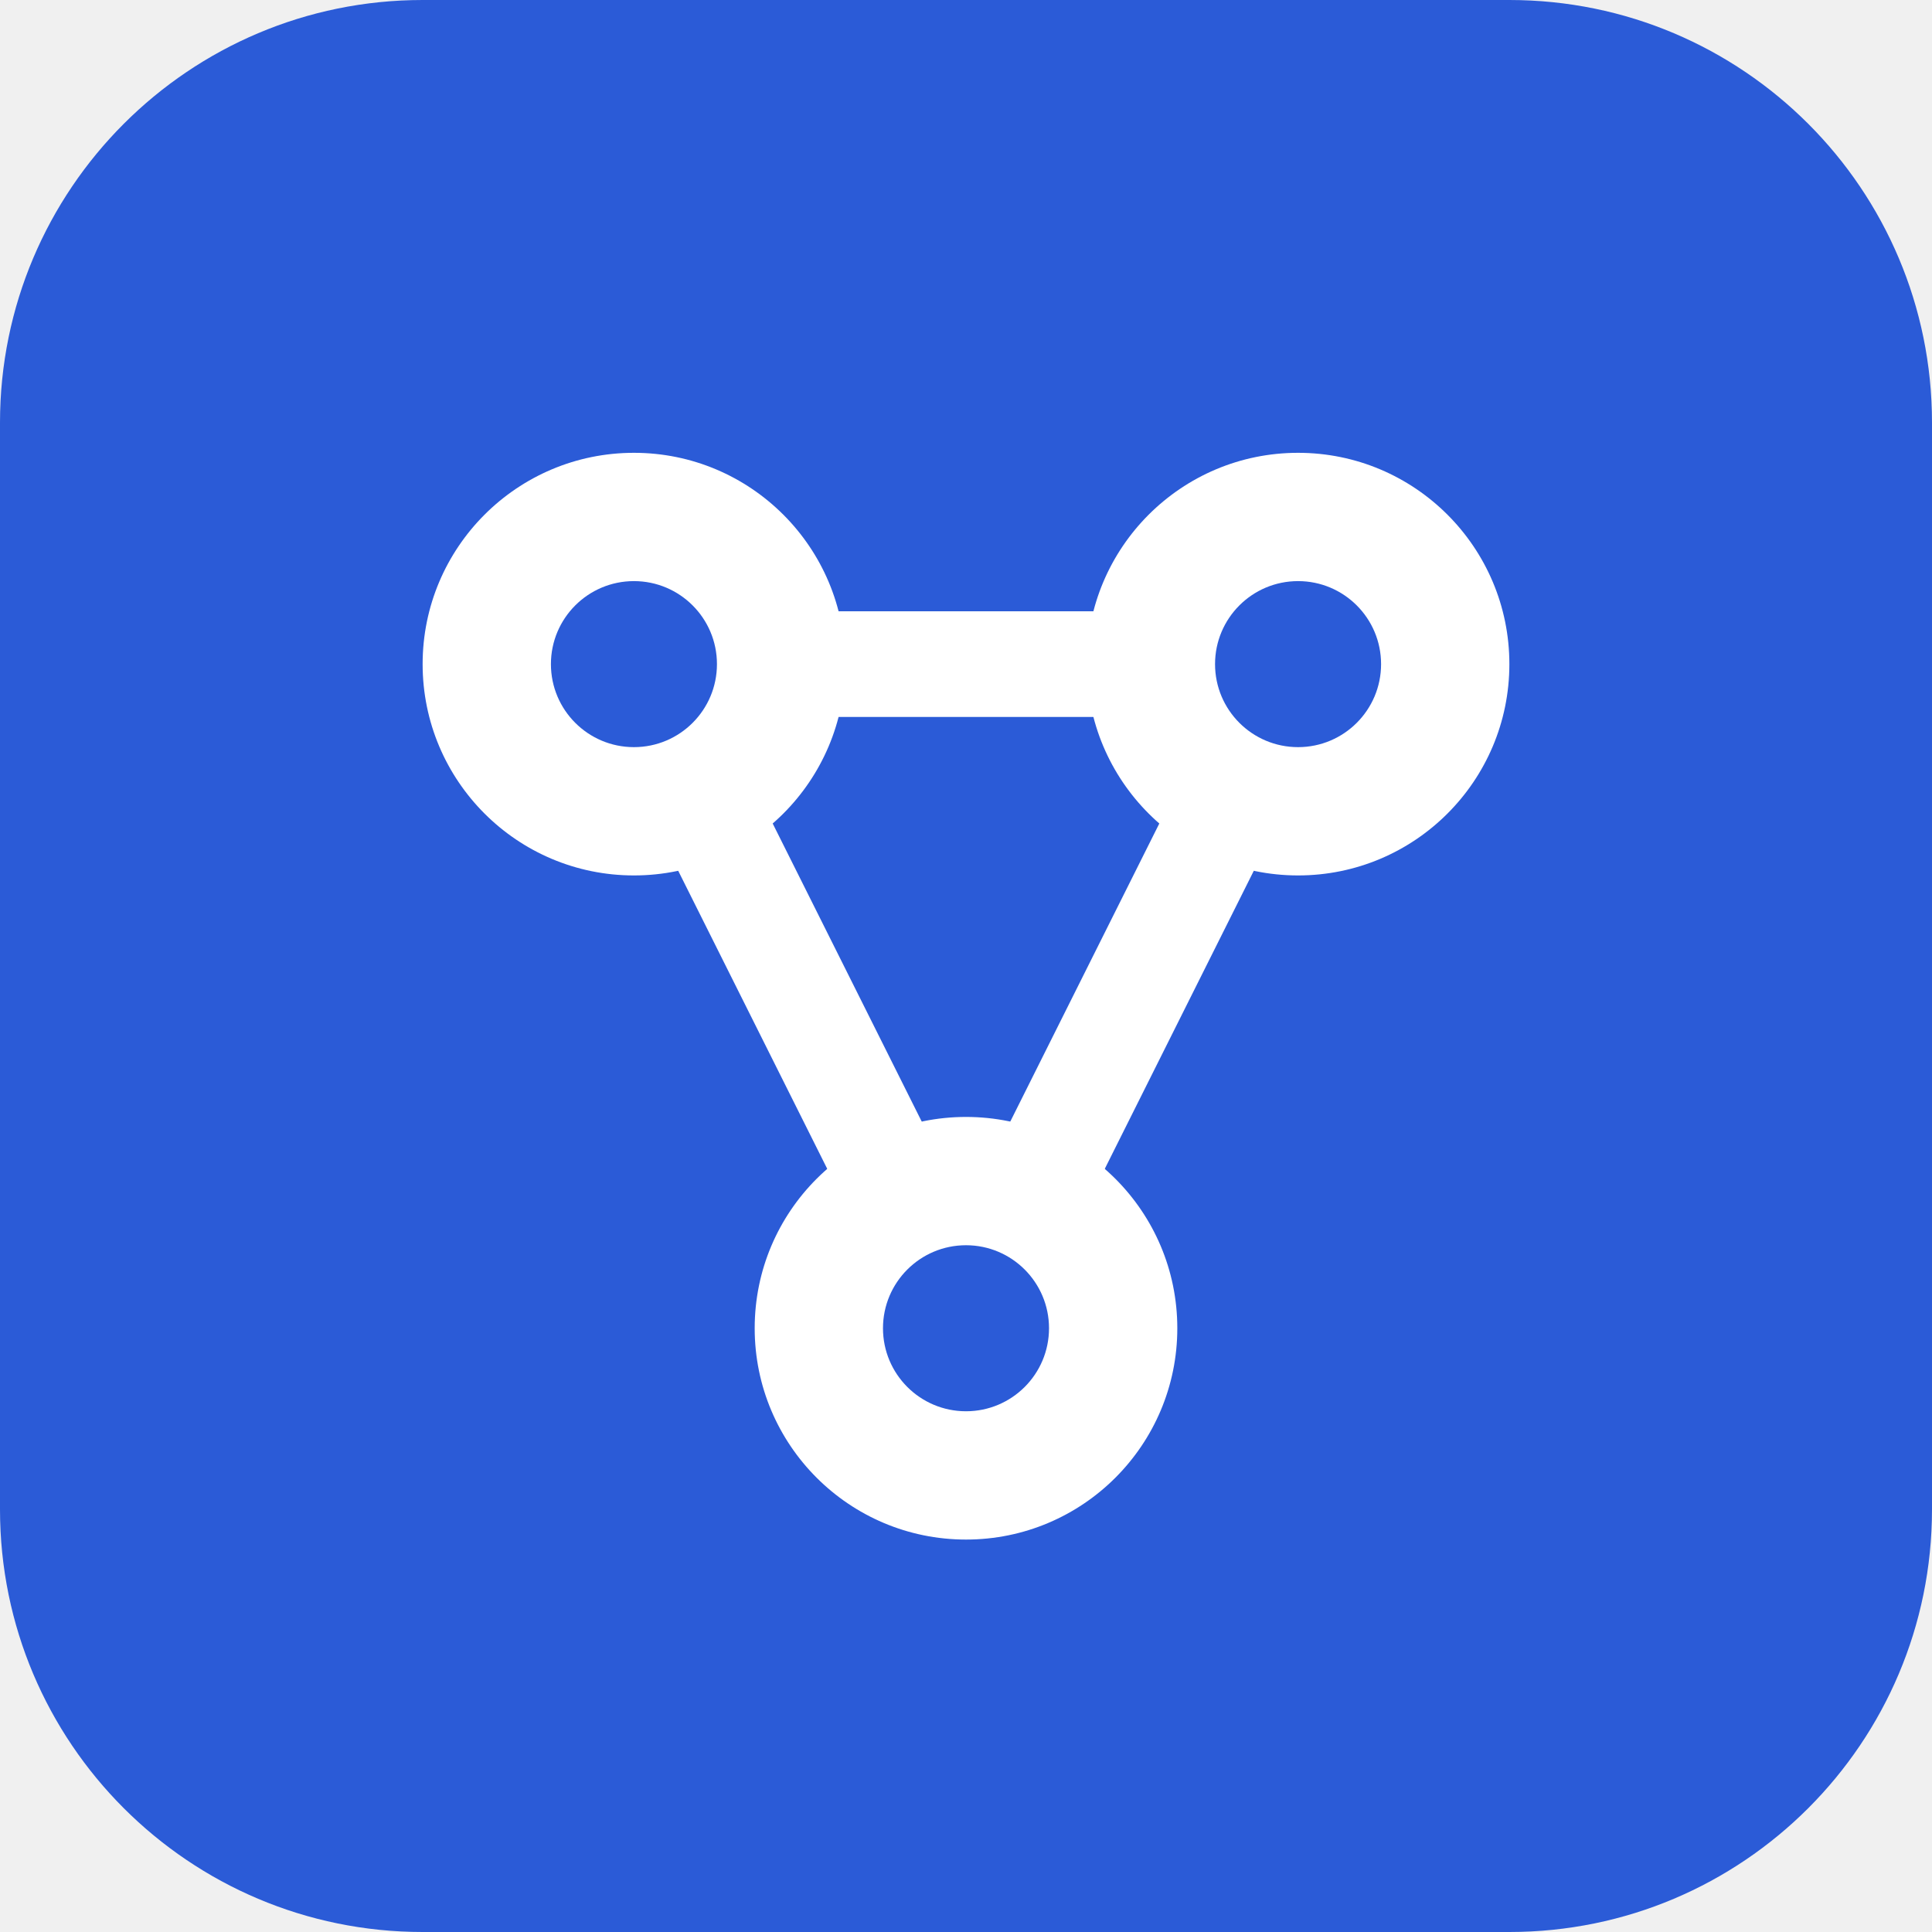
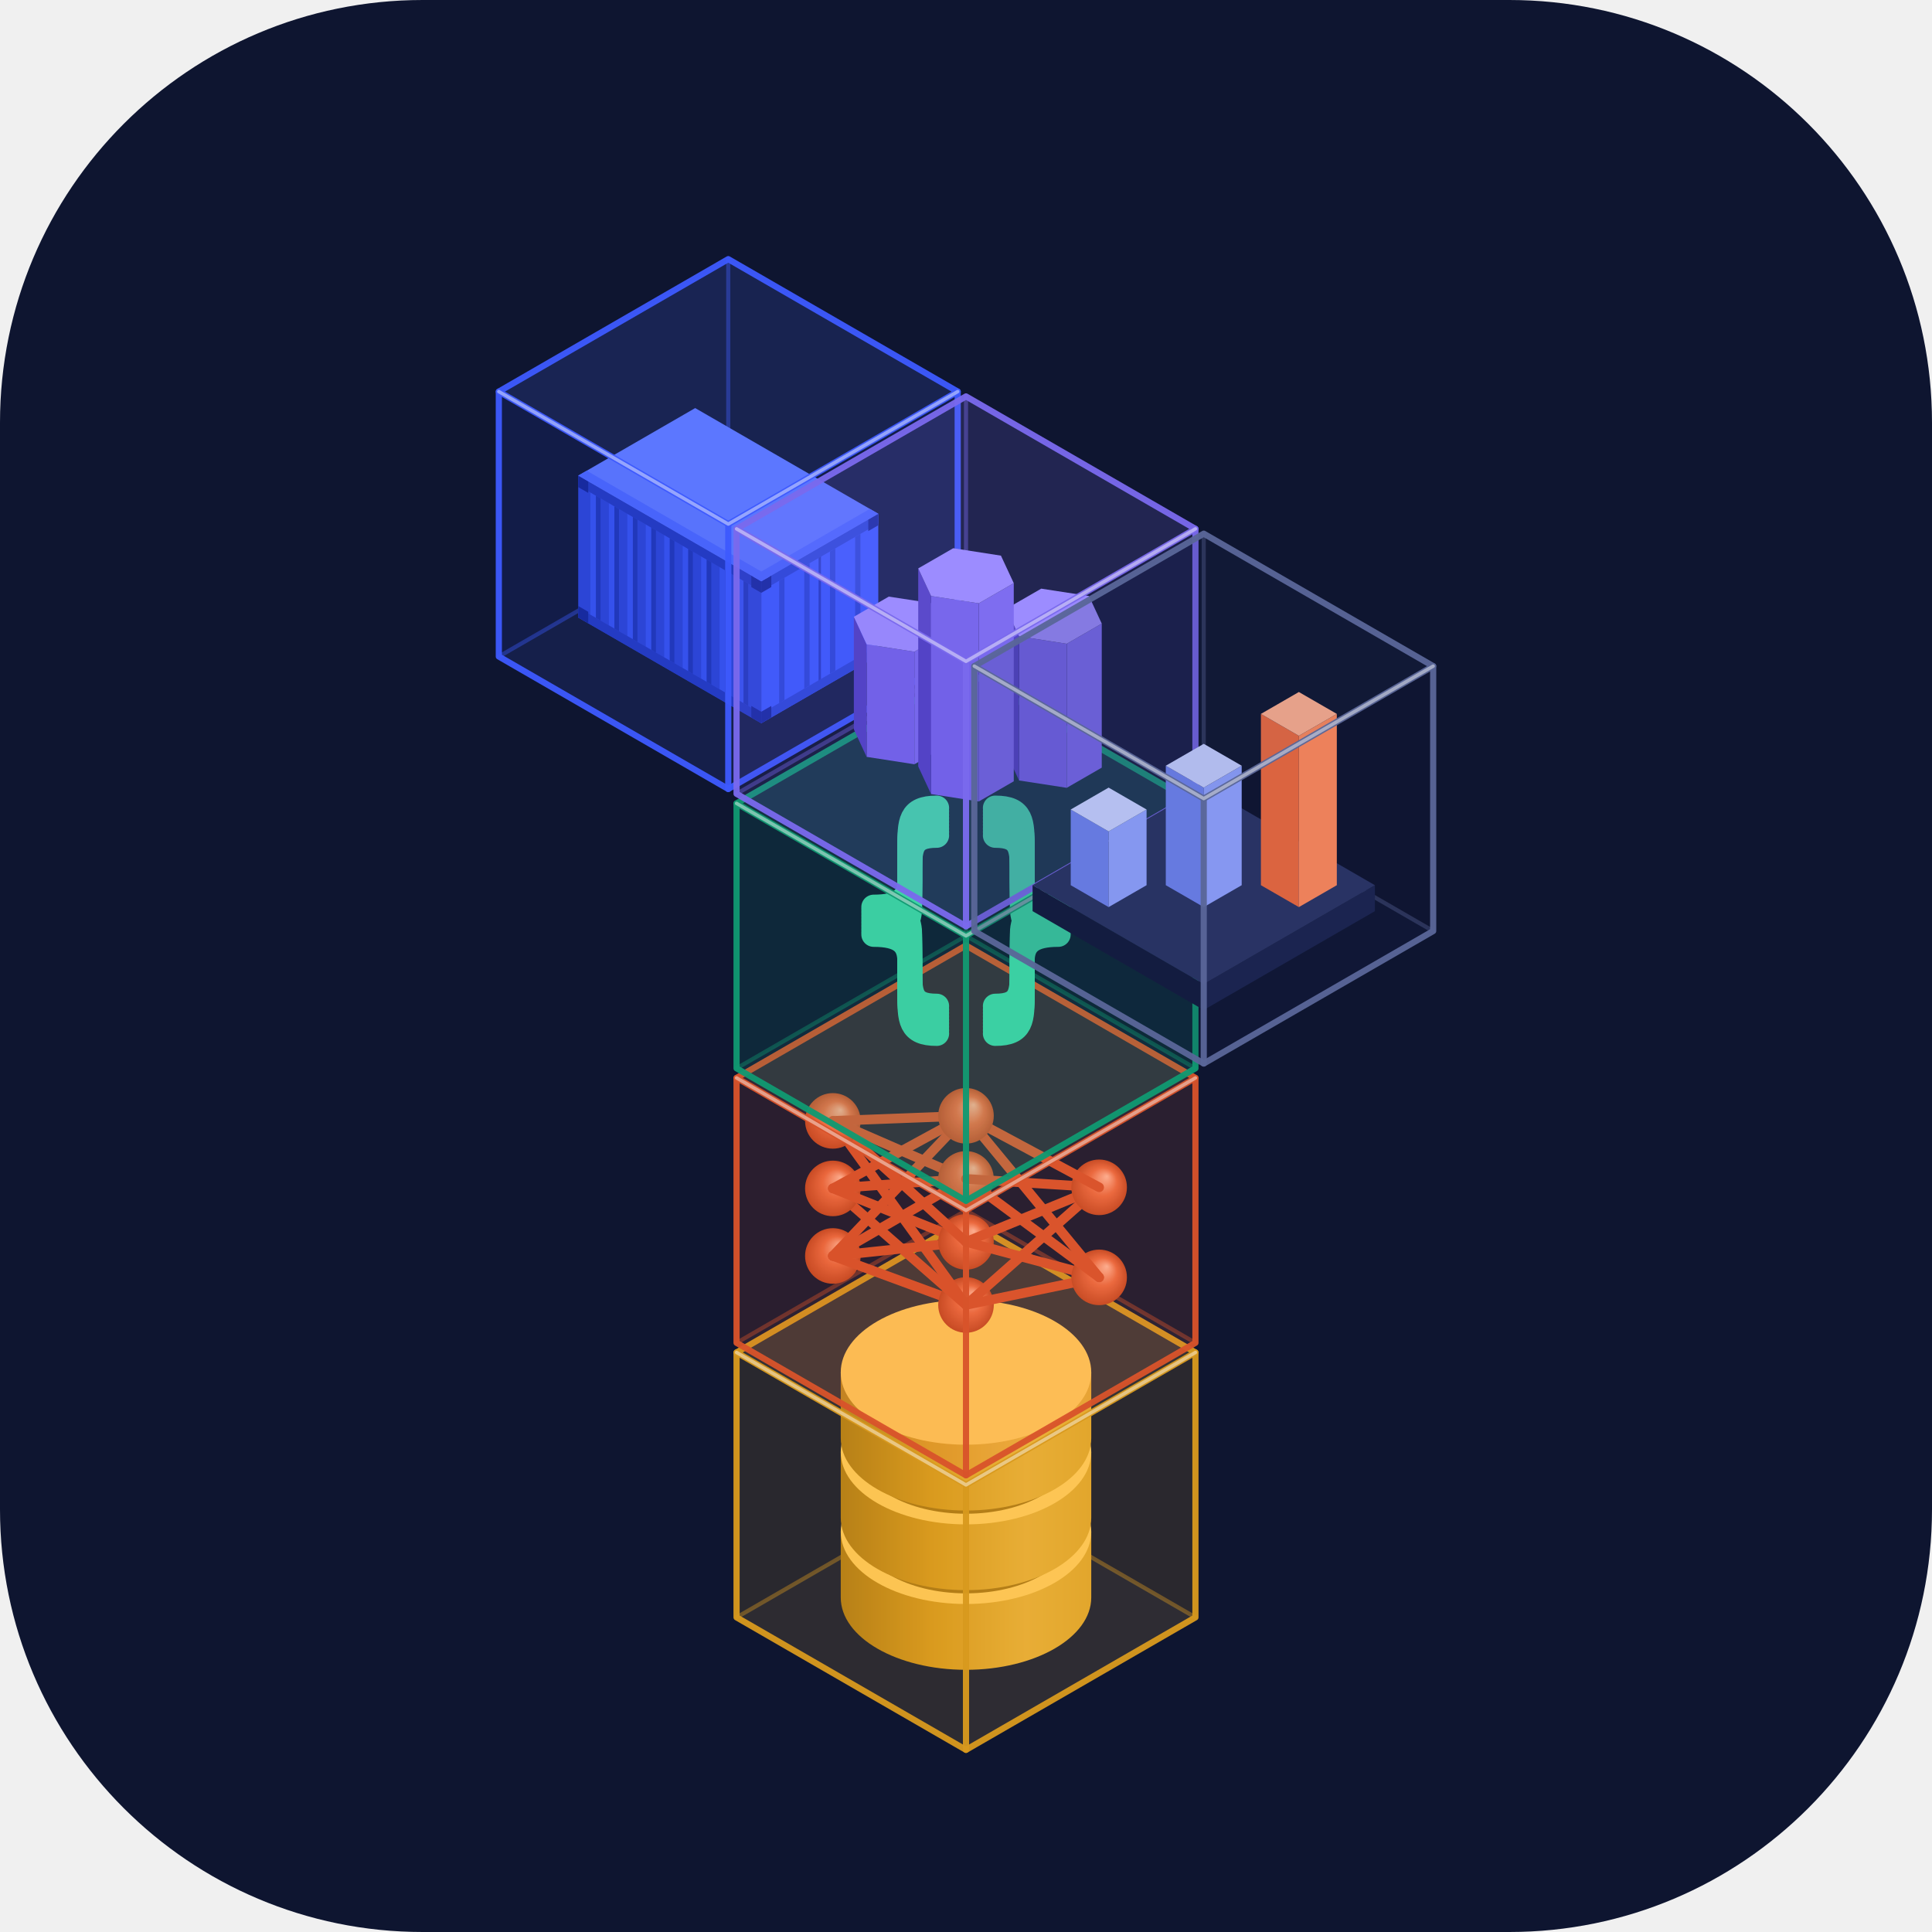
<svg xmlns="http://www.w3.org/2000/svg" viewBox="0 0 512 512">
-   <rect width="512" height="512" rx="112" fill="#2B5BD7" />
-   <g fill="none" stroke="#FFFFFF" stroke-width="28" stroke-linecap="round" stroke-linejoin="round">
-     <path d="M168 176 L344 176" />
-     <path d="M168 176 L256 352" />
-     <path d="M344 176 L256 352" />
-   </g>
-   <g fill="#FFFFFF">
-     <circle cx="168" cy="176" r="56" />
-     <circle cx="344" cy="176" r="56" />
-     <circle cx="256" cy="352" r="56" />
-   </g>
-   <g fill="#2B5BD7">
-     <circle cx="168" cy="176" r="22" />
-     <circle cx="344" cy="176" r="22" />
-     <circle cx="256" cy="352" r="22" />
-   </g>
+   <rect width="512" height="512" rx="112" fill="#0E1530" />
+   <svg x="124.9" y="61.4" viewBox="-72.07 -182.6 144.14 225.2" width="262.2" height="409.6">
+     <defs>
+       <linearGradient id="tmgcy">
+         <stop offset="0" stop-color="#b47e17" />
+         <stop offset=".36" stop-color="#D99A1E" />
+         <stop offset=".74" stop-color="#E8AE36" />
+         <stop offset="1" stop-color="#e2a62c" />
+       </linearGradient>
+       <radialGradient id="tmgso" cx=".5" cy=".5" r=".5" fx=".64" fy=".3">
+         <stop offset="0" stop-color="#ffb395" />
+         <stop offset=".5" stop-color="#EC6A3F" />
+         <stop offset="1" stop-color="#c64a23" />
+       </radialGradient>
+     </defs>
+     <g data-stage="datos" data-dim=".1">
+       <polygon points="0,0 33.43,19.3 0,38.6 -33.43,19.3" fill="#FFC857" fill-opacity=".07" />
+       <polygon points="0,0 -33.43,19.3 -33.43,-19.3 0,-38.6" fill="#E8AE36" fill-opacity=".06" />
+       <polygon points="0,0 33.43,19.3 33.43,-19.3 0,-38.6" fill="#D99A1E" fill-opacity=".06" />
+       <path d="M33.43,19.3L0,0L-33.43,19.3" fill="none" stroke="#D99A1E" stroke-opacity="0.4" stroke-width="0.6" stroke-linejoin="round" stroke-linecap="round" />
+       <path d="M0,0L0,-38.6" fill="none" stroke="#D99A1E" stroke-opacity="0.4" stroke-width="0.6" stroke-linejoin="round" stroke-linecap="round" />
+       <path d="M-18.25 6.81V16.4A18.25 10.54 0 0 0 18.25 16.4V6.81Z" fill="url(#tmgcy)" />
+       <ellipse cx="0" cy="6.81" rx="18.25" ry="10.54" fill="#FFC857" />
+       <path d="M-15.57 4.79V6.81A15.57 8.99 0 0 0 15.57 6.81V4.79Z" fill="#b07b16" />
+       <path d="M-18.25 -4.79V4.79A18.25 10.54 0 0 0 18.25 4.79V-4.79Z" fill="url(#tmgcy)" />
+       <ellipse cx="0" cy="-4.79" rx="18.25" ry="10.54" fill="#FFC857" />
+       <path d="M-15.57 -6.81V-4.79A15.57 8.99 0 0 0 15.57 -4.79V-6.81Z" fill="#b07b16" />
+       <path d="M-18.25 -16.4V-6.81A18.25 10.54 0 0 0 18.25 -6.81V-16.4Z" fill="url(#tmgcy)" />
+       <ellipse cx="0" cy="-16.4" rx="18.25" ry="10.54" fill="#FFC857" />
+       <polygon points="-33.43,19.3 0,38.6 0,0 -33.43,-19.3" fill="#D99A1E" fill-opacity=".08" />
+       <polygon points="33.43,19.3 0,38.6 0,0 33.43,-19.3" fill="#E8AE36" fill-opacity=".08" />
+       <polygon points="0,-38.6 33.43,-19.3 0,0 -33.43,-19.3" fill="#FFC857" fill-opacity=".12" />
+       <path d="M0,-38.6L33.43,-19.3L0,0L-33.43,-19.3L0,-38.6" fill="none" stroke="#D99A1E" stroke-opacity="0.95" stroke-width="0.9" stroke-linejoin="round" stroke-linecap="round" />
+       <path d="M-33.43,-19.3L-33.43,19.3L0,38.6L33.43,19.3L33.43,-19.3" fill="none" stroke="#D99A1E" stroke-opacity="0.95" stroke-width="0.9" stroke-linejoin="round" stroke-linecap="round" />
+       <path d="M0,0L0,38.6" fill="none" stroke="#D99A1E" stroke-opacity="0.95" stroke-width="0.9" stroke-linejoin="round" stroke-linecap="round" />
+       <path d="M-33.43,-19.3L0,0L33.43,-19.3" fill="none" stroke="#ffffff" stroke-opacity="0.45" stroke-width="0.5" stroke-linejoin="round" stroke-linecap="round" />
+     </g>
+     <g data-stage="modelo" data-dim=".1">
+       <polygon points="0,-40 33.43,-20.7 0,-1.4 -33.43,-20.7" fill="#FF8A5C" fill-opacity=".07" />
+       <polygon points="0,-40 -33.43,-20.7 -33.43,-59.3 0,-78.6" fill="#EC6A3F" fill-opacity=".06" />
+       <polygon points="0,-40 33.43,-20.7 33.43,-59.3 0,-78.6" fill="#D9532A" fill-opacity=".06" />
+       <path d="M33.43,-20.7L0,-40L-33.43,-20.7" fill="none" stroke="#D9532A" stroke-opacity="0.4" stroke-width="0.6" stroke-linejoin="round" stroke-linecap="round" />
+       <path d="M0,-40L0,-78.6" fill="none" stroke="#D9532A" stroke-opacity="0.4" stroke-width="0.6" stroke-linejoin="round" stroke-linecap="round" />
+       <circle cx="-19.4" cy="-33.36" r="4.05" fill="url(#tmgso)" />
+       <line x1="-19.4" y1="-33.36" x2="0" y2="-26.22" stroke="#D9532A" stroke-width="1.4" stroke-linecap="round" />
+       <circle cx="0" cy="-26.22" r="4.05" fill="url(#tmgso)" />
+       <line x1="-19.4" y1="-33.36" x2="0" y2="-35.41" stroke="#D9532A" stroke-width="1.4" stroke-linecap="round" />
+       <line x1="-19.4" y1="-43.2" x2="0" y2="-26.22" stroke="#D9532A" stroke-width="1.4" stroke-linecap="round" />
+       <line x1="0" y1="-26.22" x2="19.4" y2="-30.24" stroke="#D9532A" stroke-width="1.4" stroke-linecap="round" />
+       <circle cx="-19.4" cy="-43.2" r="4.05" fill="url(#tmgso)" />
+       <line x1="-19.4" y1="-33.36" x2="0" y2="-44.59" stroke="#D9532A" stroke-width="1.4" stroke-linecap="round" />
+       <line x1="-19.4" y1="-43.2" x2="0" y2="-35.41" stroke="#D9532A" stroke-width="1.4" stroke-linecap="round" />
+       <line x1="-19.4" y1="-53.04" x2="0" y2="-26.22" stroke="#D9532A" stroke-width="1.4" stroke-linecap="round" />
+       <circle cx="0" cy="-35.41" r="4.05" fill="url(#tmgso)" />
+       <line x1="0" y1="-35.41" x2="19.4" y2="-30.24" stroke="#D9532A" stroke-width="1.4" stroke-linecap="round" />
+       <line x1="-19.4" y1="-33.36" x2="0" y2="-53.78" stroke="#D9532A" stroke-width="1.4" stroke-linecap="round" />
+       <line x1="-19.4" y1="-43.2" x2="0" y2="-44.59" stroke="#D9532A" stroke-width="1.4" stroke-linecap="round" />
+       <line x1="-19.4" y1="-53.04" x2="0" y2="-35.41" stroke="#D9532A" stroke-width="1.4" stroke-linecap="round" />
+       <line x1="0" y1="-26.22" x2="19.4" y2="-43.36" stroke="#D9532A" stroke-width="1.4" stroke-linecap="round" />
+       <circle cx="19.4" cy="-30.24" r="4.05" fill="url(#tmgso)" />
+       <line x1="0" y1="-44.59" x2="19.4" y2="-30.24" stroke="#D9532A" stroke-width="1.4" stroke-linecap="round" />
+       <circle cx="-19.4" cy="-53.04" r="4.05" fill="url(#tmgso)" />
+       <line x1="-19.4" y1="-43.2" x2="0" y2="-53.78" stroke="#D9532A" stroke-width="1.4" stroke-linecap="round" />
+       <line x1="-19.4" y1="-53.04" x2="0" y2="-44.59" stroke="#D9532A" stroke-width="1.4" stroke-linecap="round" />
+       <line x1="0" y1="-35.41" x2="19.4" y2="-43.36" stroke="#D9532A" stroke-width="1.4" stroke-linecap="round" />
+       <circle cx="0" cy="-44.59" r="4.05" fill="url(#tmgso)" />
+       <line x1="0" y1="-53.78" x2="19.4" y2="-30.24" stroke="#D9532A" stroke-width="1.4" stroke-linecap="round" />
+       <line x1="-19.4" y1="-53.04" x2="0" y2="-53.78" stroke="#D9532A" stroke-width="1.4" stroke-linecap="round" />
+       <line x1="0" y1="-44.59" x2="19.4" y2="-43.36" stroke="#D9532A" stroke-width="1.4" stroke-linecap="round" />
+       <circle cx="19.4" cy="-43.36" r="4.05" fill="url(#tmgso)" />
+       <line x1="0" y1="-53.78" x2="19.4" y2="-43.36" stroke="#D9532A" stroke-width="1.4" stroke-linecap="round" />
+       <circle cx="0" cy="-53.78" r="4.05" fill="url(#tmgso)" />
+       <polygon points="-33.43,-20.7 0,-1.4 0,-40 -33.43,-59.3" fill="#D9532A" fill-opacity=".08" />
+       <polygon points="33.43,-20.7 0,-1.4 0,-40 33.43,-59.3" fill="#EC6A3F" fill-opacity=".08" />
+       <polygon points="0,-78.6 33.43,-59.3 0,-40 -33.43,-59.3" fill="#FF8A5C" fill-opacity=".12" />
+       <path d="M0,-78.6L33.43,-59.3L0,-40L-33.43,-59.3L0,-78.6" fill="none" stroke="#D9532A" stroke-opacity="0.95" stroke-width="0.9" stroke-linejoin="round" stroke-linecap="round" />
+       <path d="M-33.43,-59.3L-33.43,-20.7L0,-1.4L33.43,-20.7L33.43,-59.3" fill="none" stroke="#D9532A" stroke-opacity="0.95" stroke-width="0.9" stroke-linejoin="round" stroke-linecap="round" />
+       <path d="M0,-40L0,-1.4" fill="none" stroke="#D9532A" stroke-opacity="0.95" stroke-width="0.9" stroke-linejoin="round" stroke-linecap="round" />
+       <path d="M-33.43,-59.3L0,-40L33.43,-59.3" fill="none" stroke="#ffffff" stroke-opacity="0.45" stroke-width="0.5" stroke-linejoin="round" stroke-linecap="round" />
+     </g>
+     <g data-stage="api" data-dim=".1">
+       <polygon points="0,-80 33.43,-60.7 0,-41.4 -33.43,-60.7" fill="#3FD3A6" fill-opacity=".07" />
+       <polygon points="0,-80 -33.43,-60.7 -33.43,-99.3 0,-118.6" fill="#17B386" fill-opacity=".06" />
+       <polygon points="0,-80 33.43,-60.7 33.43,-99.3 0,-118.6" fill="#109A72" fill-opacity=".06" />
+       <path d="M33.43,-60.7L0,-80L-33.43,-60.7" fill="none" stroke="#109A72" stroke-opacity="0.4" stroke-width="0.6" stroke-linejoin="round" stroke-linecap="round" />
+       <path d="M0,-80L0,-118.6" fill="none" stroke="#109A72" stroke-opacity="0.4" stroke-width="0.6" stroke-linejoin="round" stroke-linecap="round" />
+       <path d="M37 6C25 6 25 12 25 24V38C25 46 21 50 9 50C21 50 25 54 25 62V76C25 88 25 94 37 94M63 6C75 6 75 12 75 24V38C75 46 79 50 91 50C79 50 75 54 75 62V76C75 88 75 94 63 94" transform="matrix(0.328 0 0 0.328 -16.4 -100.6)" fill="none" stroke="#3FD3A6" stroke-width="11" stroke-linecap="round" stroke-linejoin="round" />
+       <path d="M37 6C25 6 25 12 25 24V38C25 46 21 50 9 50C21 50 25 54 25 62V76C25 88 25 94 37 94M63 6C75 6 75 12 75 24V38C75 46 79 50 91 50C79 50 75 54 75 62V76C75 88 75 94 63 94" transform="matrix(0.328 0 0 0.328 -16.4 -100.1)" fill="none" stroke="#3FD3A6" stroke-width="11" stroke-linecap="round" stroke-linejoin="round" />
+       <path d="M37 6C25 6 25 12 25 24V38C25 46 21 50 9 50C21 50 25 54 25 62V76C25 88 25 94 37 94M63 6C75 6 75 12 75 24V38C75 46 79 50 91 50C79 50 75 54 75 62V76C75 88 75 94 63 94" transform="matrix(0.328 0 0 0.328 -16.4 -99.6)" fill="none" stroke="#3FD3A6" stroke-width="11" stroke-linecap="round" stroke-linejoin="round" />
+       <path d="M37 6C25 6 25 12 25 24V38C25 46 21 50 9 50C21 50 25 54 25 62V76C25 88 25 94 37 94M63 6C75 6 75 12 75 24V38C75 46 79 50 91 50C79 50 75 54 75 62V76C75 88 75 94 63 94" transform="matrix(0.328 0 0 0.328 -16.4 -99.1)" fill="none" stroke="#3FD3A6" stroke-width="11" stroke-linecap="round" stroke-linejoin="round" />
+       <path d="M37 6C25 6 25 12 25 24V38C25 46 21 50 9 50C21 50 25 54 25 62V76C25 88 25 94 37 94M63 6C75 6 75 12 75 24V38C75 46 79 50 91 50C79 50 75 54 75 62V76C75 88 75 94 63 94" transform="matrix(0.328 0 0 0.328 -16.4 -98.6)" fill="none" stroke="#3FD3A6" stroke-width="11" stroke-linecap="round" stroke-linejoin="round" />
+       <path d="M37 6C25 6 25 12 25 24V38C25 46 21 50 9 50C21 50 25 54 25 62V76C25 88 25 94 37 94M63 6C75 6 75 12 75 24V38C75 46 79 50 91 50C79 50 75 54 75 62V76C75 88 75 94 63 94" transform="matrix(0.328 0 0 0.328 -16.4 -98.1)" fill="none" stroke="#3FD3A6" stroke-width="11" stroke-linecap="round" stroke-linejoin="round" />
+       <path d="M37 6C25 6 25 12 25 24V38C25 46 21 50 9 50C21 50 25 54 25 62V76C25 88 25 94 37 94M63 6C75 6 75 12 75 24V38C75 46 79 50 91 50C79 50 75 54 75 62V76C75 88 75 94 63 94" transform="matrix(0.328 0 0 0.328 -16.4 -97.6)" fill="none" stroke="#3FD3A6" stroke-width="11" stroke-linecap="round" stroke-linejoin="round" />
+       <path d="M37 6C25 6 25 12 25 24V38C25 46 21 50 9 50C21 50 25 54 25 62V76C25 88 25 94 37 94M63 6C75 6 75 12 75 24V38C75 46 79 50 91 50C79 50 75 54 75 62V76C75 88 75 94 63 94" transform="matrix(0.328 0 0 0.328 -16.4 -97.1)" fill="none" stroke="#3FD3A6" stroke-width="11" stroke-linecap="round" stroke-linejoin="round" />
+       <path d="M37 6C25 6 25 12 25 24V38C25 46 21 50 9 50C21 50 25 54 25 62V76C25 88 25 94 37 94M63 6C75 6 75 12 75 24V38C75 46 79 50 91 50C79 50 75 54 75 62V76C75 88 75 94 63 94" transform="matrix(0.328 0 0 0.328 -16.4 -96.6)" fill="none" stroke="#3FD3A6" stroke-width="11" stroke-linecap="round" stroke-linejoin="round" />
+       <polygon points="-33.43,-60.7 0,-41.4 0,-80 -33.43,-99.3" fill="#109A72" fill-opacity=".08" />
+       <polygon points="33.43,-60.7 0,-41.4 0,-80 33.43,-99.3" fill="#17B386" fill-opacity=".08" />
+       <polygon points="0,-118.6 33.43,-99.3 0,-80 -33.43,-99.3" fill="#3FD3A6" fill-opacity=".12" />
+       <path d="M0,-118.6L33.43,-99.3L0,-80L-33.43,-99.3L0,-118.6" fill="none" stroke="#109A72" stroke-opacity="0.95" stroke-width="0.9" stroke-linejoin="round" stroke-linecap="round" />
+       <path d="M-33.43,-99.3L-33.43,-60.7L0,-41.4L33.43,-60.7L33.43,-99.3" fill="none" stroke="#109A72" stroke-opacity="0.95" stroke-width="0.9" stroke-linejoin="round" stroke-linecap="round" />
+       <path d="M0,-80L0,-41.4" fill="none" stroke="#109A72" stroke-opacity="0.95" stroke-width="0.9" stroke-linejoin="round" stroke-linecap="round" />
+       <path d="M-33.43,-99.3L0,-80L33.43,-99.3" fill="none" stroke="#ffffff" stroke-opacity="0.45" stroke-width="0.5" stroke-linejoin="round" stroke-linecap="round" />
+     </g>
+     <g data-stage="contenedor" data-dim=".1">
+       <polygon points="-34.64,-140 -1.21,-120.7 -34.64,-101.4 -68.07,-120.7" fill="#5C77FF" fill-opacity=".07" />
+       <polygon points="-34.64,-140 -68.07,-120.7 -68.07,-159.3 -34.64,-178.6" fill="#3D5AFE" fill-opacity=".06" />
+       <polygon points="-34.64,-140 -1.21,-120.7 -1.21,-159.3 -34.64,-178.6" fill="#2C45D6" fill-opacity=".06" />
+       <path d="M-1.21,-120.7L-34.64,-140L-68.07,-120.7" fill="none" stroke="#3D5AFE" stroke-opacity="0.4" stroke-width="0.6" stroke-linejoin="round" stroke-linecap="round" />
+       <path d="M-34.64,-140L-34.64,-178.6" fill="none" stroke="#3D5AFE" stroke-opacity="0.4" stroke-width="0.6" stroke-linejoin="round" stroke-linecap="round" />
+       <polygon points="-56.5,-126.38 -29.83,-110.98 -29.83,-131.66 -56.5,-147.06" fill="#2C45D6" />
+       <polygon points="-12.78,-120.82 -29.83,-110.98 -29.83,-131.66 -12.78,-141.5" fill="#3D5AFE" />
+       <polygon points="-39.46,-156.9 -12.78,-141.5 -29.83,-131.66 -56.5,-147.06" fill="#5C77FF" />
+       <polygon points="-54.73,-126.78 -53.92,-126.32 -53.92,-144.14 -54.73,-144.61" fill="#3652ee" />
+       <polygon points="-53.92,-126.32 -53.25,-125.93 -53.25,-143.75 -53.92,-144.14" fill="#2137b8" />
+       <polygon points="-52.04,-125.23 -51.23,-124.77 -51.23,-142.59 -52.04,-143.06" fill="#3652ee" />
+       <polygon points="-51.23,-124.77 -50.56,-124.38 -50.56,-142.2 -51.23,-142.59" fill="#2137b8" />
+       <polygon points="-49.35,-123.68 -48.54,-123.21 -48.54,-141.04 -49.35,-141.5" fill="#3652ee" />
+       <polygon points="-48.54,-123.21 -47.87,-122.82 -47.87,-140.65 -48.54,-141.04" fill="#2137b8" />
+       <polygon points="-46.66,-122.13 -45.85,-121.66 -45.85,-139.48 -46.66,-139.95" fill="#3652ee" />
+       <polygon points="-45.85,-121.66 -45.18,-121.27 -45.18,-139.1 -45.85,-139.48" fill="#2137b8" />
+       <polygon points="-43.97,-120.57 -43.16,-120.11 -43.16,-137.93 -43.97,-138.4" fill="#3652ee" />
+       <polygon points="-43.16,-120.11 -42.49,-119.72 -42.49,-137.54 -43.16,-137.93" fill="#2137b8" />
+       <polygon points="-41.28,-119.02 -40.47,-118.56 -40.47,-136.38 -41.28,-136.85" fill="#3652ee" />
+       <polygon points="-40.47,-118.56 -39.8,-118.17 -39.8,-135.99 -40.47,-136.38" fill="#2137b8" />
+       <polygon points="-38.59,-117.47 -37.78,-117 -37.78,-134.83 -38.59,-135.29" fill="#3652ee" />
+       <polygon points="-37.78,-117 -37.11,-116.61 -37.11,-134.44 -37.78,-134.83" fill="#2137b8" />
+       <polygon points="-35.9,-115.92 -35.1,-115.45 -35.1,-133.27 -35.9,-133.74" fill="#3652ee" />
+       <polygon points="-35.1,-115.45 -34.42,-115.06 -34.42,-132.89 -35.1,-133.27" fill="#2137b8" />
+       <polygon points="-33.21,-114.36 -32.41,-113.9 -32.41,-131.72 -33.21,-132.19" fill="#3652ee" />
+       <polygon points="-32.41,-113.9 -31.73,-113.51 -31.73,-131.33 -32.41,-131.72" fill="#2137b8" />
+       <polygon points="-56.5,-126.38 -29.83,-110.98 -29.83,-112.41 -56.5,-127.81" fill="#243bc1" />
+       <polygon points="-56.5,-145.63 -29.83,-130.23 -29.83,-131.66 -56.5,-147.06" fill="#243bc1" />
+       <polygon points="-15.38,-120.75 -16.15,-120.3 -16.15,-138.12 -15.38,-138.58" fill="#2d46d6" />
+       <polygon points="-19.04,-118.64 -19.82,-118.19 -19.82,-136.01 -19.04,-136.46" fill="#2d46d6" />
+       <polygon points="-22.79,-116.47 -23.57,-116.02 -23.57,-133.84 -22.79,-134.29" fill="#2d46d6" />
+       <polygon points="-26.45,-114.35 -27.23,-113.9 -27.23,-131.73 -26.45,-132.18" fill="#2d46d6" />
+       <polygon points="-21.13,-116 -21.48,-115.8 -21.48,-136.48 -21.13,-136.68" fill="#263cc2" />
+       <polygon points="-12.78,-120.82 -29.83,-110.98 -29.83,-112.41 -12.78,-122.25" fill="#2d46d6" />
+       <polygon points="-12.78,-140.07 -29.83,-130.23 -29.83,-131.66 -12.78,-141.5" fill="#2d46d6" />
+       <polygon points="-56.5,-126.38 -55.04,-125.54 -55.04,-127.22 -56.5,-128.06" fill="#16289A" />
+       <polygon points="-56.5,-145.38 -55.04,-144.54 -55.04,-146.22 -56.5,-147.06" fill="#16289A" />
+       <polygon points="-31.28,-111.82 -29.83,-110.98 -29.83,-112.66 -31.28,-113.5" fill="#16289A" />
+       <polygon points="-31.28,-130.82 -29.83,-129.98 -29.83,-131.66 -31.28,-132.5" fill="#16289A" />
+       <polygon points="-12.78,-120.82 -14.24,-119.98 -14.24,-121.66 -12.78,-122.5" fill="#16289A" />
+       <polygon points="-12.78,-139.82 -14.24,-138.98 -14.24,-140.66 -12.78,-141.5" fill="#16289A" />
+       <polygon points="-28.37,-111.82 -29.83,-110.98 -29.83,-112.66 -28.37,-113.5" fill="#16289A" />
+       <polygon points="-28.37,-130.82 -29.83,-129.98 -29.83,-131.66 -28.37,-132.5" fill="#16289A" />
+       <polygon points="-55.26,-147.77 -28.59,-132.37 -29.83,-131.66 -56.5,-147.06" fill="#4b67fe" />
+       <polygon points="-14.02,-142.21 -12.78,-141.5 -29.83,-131.66 -31.06,-132.37" fill="#4b67fe" />
+       <polygon points="-68.07,-120.7 -34.64,-101.4 -34.64,-140 -68.07,-159.3" fill="#2C45D6" fill-opacity=".08" />
+       <polygon points="-1.21,-120.7 -34.64,-101.4 -34.64,-140 -1.21,-159.3" fill="#3D5AFE" fill-opacity=".08" />
+       <polygon points="-34.64,-178.6 -1.21,-159.3 -34.64,-140 -68.07,-159.3" fill="#5C77FF" fill-opacity=".12" />
+       <path d="M-34.64,-178.6L-1.21,-159.3L-34.64,-140L-68.07,-159.3L-34.64,-178.6" fill="none" stroke="#3D5AFE" stroke-opacity="0.95" stroke-width="0.9" stroke-linejoin="round" stroke-linecap="round" />
+       <path d="M-68.07,-159.3L-68.07,-120.7L-34.64,-101.4L-1.21,-120.7L-1.21,-159.3" fill="none" stroke="#3D5AFE" stroke-opacity="0.95" stroke-width="0.9" stroke-linejoin="round" stroke-linecap="round" />
+       <path d="M-34.64,-140L-34.64,-101.4" fill="none" stroke="#3D5AFE" stroke-opacity="0.95" stroke-width="0.9" stroke-linejoin="round" stroke-linecap="round" />
+       <path d="M-68.07,-159.3L-34.64,-140L-1.21,-159.3" fill="none" stroke="#ffffff" stroke-opacity="0.45" stroke-width="0.5" stroke-linejoin="round" stroke-linecap="round" />
+     </g>
+     <g data-stage="orquestacion" data-dim=".1">
+       <polygon points="0,-120 33.43,-100.7 0,-81.4 -33.43,-100.7" fill="#9C8CFF" fill-opacity=".07" />
+       <polygon points="0,-120 -33.43,-100.7 -33.43,-139.3 0,-158.6" fill="#7A69EE" fill-opacity=".06" />
+       <polygon points="0,-120 33.43,-100.7 33.43,-139.3 0,-158.6" fill="#6150D9" fill-opacity=".06" />
+       <path d="M33.43,-100.7L0,-120L-33.43,-100.7" fill="none" stroke="#7A69EE" stroke-opacity="0.4" stroke-width="0.6" stroke-linejoin="round" stroke-linecap="round" />
+       <path d="M0,-120L0,-158.6" fill="none" stroke="#7A69EE" stroke-opacity="0.4" stroke-width="0.6" stroke-linejoin="round" stroke-linecap="round" />
+       <polygon points="-2.43,-107.94 -7.52,-105 -7.52,-121.4 -2.43,-124.34" fill="#7a69ee" />
+       <polygon points="-7.52,-105 -14.48,-106.08 -14.48,-122.48 -7.52,-121.4" fill="#7463e9" />
+       <polygon points="-14.48,-106.08 -16.34,-110.09 -16.34,-126.49 -14.48,-122.48" fill="#5342c4" />
+       <polygon points="-7.52,-121.4 -14.48,-122.48 -16.34,-126.49 -11.25,-129.43 -4.29,-128.36 -2.43,-124.34" fill="#9C8CFF" />
+       <polygon points="19.78,-104.51 14.68,-101.57 14.68,-122.56 19.78,-125.5" fill="#7a69ee" />
+       <polygon points="14.68,-101.57 7.73,-102.64 7.73,-123.64 14.68,-122.56" fill="#7463e9" />
+       <polygon points="7.73,-102.64 5.86,-106.66 5.86,-127.65 7.73,-123.64" fill="#5342c4" />
+       <polygon points="14.68,-122.56 7.73,-123.64 5.86,-127.65 10.96,-130.59 17.91,-129.52 19.78,-125.5" fill="#9C8CFF" />
+       <polygon points="6.96,-102.52 1.86,-99.58 1.86,-128.45 6.96,-131.39" fill="#7a69ee" />
+       <polygon points="1.86,-99.58 -5.09,-100.66 -5.09,-129.52 1.86,-128.45" fill="#7463e9" />
+       <polygon points="-5.09,-100.66 -6.96,-104.68 -6.96,-133.54 -5.09,-129.52" fill="#5342c4" />
+       <polygon points="1.86,-128.45 -5.09,-129.52 -6.96,-133.54 -1.86,-136.48 5.09,-135.4 6.96,-131.39" fill="#9C8CFF" />
+       <polygon points="-33.43,-100.7 0,-81.4 0,-120 -33.43,-139.3" fill="#6150D9" fill-opacity=".08" />
+       <polygon points="33.43,-100.7 0,-81.4 0,-120 33.43,-139.3" fill="#7A69EE" fill-opacity=".08" />
+       <polygon points="0,-158.6 33.43,-139.3 0,-120 -33.43,-139.3" fill="#9C8CFF" fill-opacity=".12" />
+       <path d="M0,-158.6L33.43,-139.3L0,-120L-33.43,-139.3L0,-158.6" fill="none" stroke="#7A69EE" stroke-opacity="0.95" stroke-width="0.9" stroke-linejoin="round" stroke-linecap="round" />
+       <path d="M-33.43,-139.3L-33.43,-100.7L0,-81.4L33.43,-100.7L33.43,-139.3" fill="none" stroke="#7A69EE" stroke-opacity="0.95" stroke-width="0.9" stroke-linejoin="round" stroke-linecap="round" />
+       <path d="M0,-120L0,-81.4" fill="none" stroke="#7A69EE" stroke-opacity="0.95" stroke-width="0.9" stroke-linejoin="round" stroke-linecap="round" />
+       <path d="M-33.43,-139.3L0,-120L33.43,-139.3" fill="none" stroke="#ffffff" stroke-opacity="0.45" stroke-width="0.5" stroke-linejoin="round" stroke-linecap="round" />
+     </g>
+     <g data-stage="monitoreo" data-dim=".1">
+       <polygon points="34.64,-100 68.07,-80.7 34.64,-61.4 1.21,-80.7" fill="#2A3566" fill-opacity=".07" />
+       <polygon points="34.64,-100 1.21,-80.7 1.21,-119.3 34.64,-138.6" fill="#1B2550" fill-opacity=".06" />
+       <polygon points="34.64,-100 68.07,-80.7 68.07,-119.3 34.64,-138.6" fill="#141C40" fill-opacity=".06" />
+       <path d="M68.07,-80.7L34.64,-100L1.21,-80.7" fill="none" stroke="#5A6699" stroke-opacity="0.4" stroke-width="0.6" stroke-linejoin="round" stroke-linecap="round" />
+       <path d="M34.64,-100L34.64,-138.6" fill="none" stroke="#5A6699" stroke-opacity="0.4" stroke-width="0.6" stroke-linejoin="round" stroke-linecap="round" />
+       <polygon points="9.7,-83.6 34.64,-69.2 34.64,-72.98 9.7,-87.38" fill="#141C40" />
+       <polygon points="59.58,-83.6 34.64,-69.2 34.64,-72.98 59.58,-87.38" fill="#1B2550" />
+       <polygon points="34.64,-101.78 59.58,-87.38 34.64,-72.98 9.7,-87.38" fill="#2A3566" />
+       <polygon points="15.26,-87.38 20.78,-84.19 20.78,-95.22 15.26,-98.41" fill="#6E82EE" />
+       <polygon points="26.31,-87.38 20.78,-84.19 20.78,-95.22 26.31,-98.41" fill="#8FA2FF" />
+       <polygon points="20.78,-101.6 26.31,-98.41 20.78,-95.22 15.26,-98.41" fill="#C3CDFF" />
+       <polygon points="29.11,-87.38 34.64,-84.19 34.64,-101.6 29.11,-104.79" fill="#6E82EE" />
+       <polygon points="40.17,-87.38 34.64,-84.19 34.64,-101.6 40.17,-104.79" fill="#8FA2FF" />
+       <polygon points="34.64,-107.98 40.17,-104.79 34.64,-101.6 29.11,-104.79" fill="#C3CDFF" />
+       <polygon points="42.97,-87.38 48.5,-84.19 48.5,-109.15 42.97,-112.34" fill="#EC6A3F" />
+       <polygon points="54.03,-87.38 48.5,-84.19 48.5,-109.15 54.03,-112.34" fill="#FF8A5C" />
+       <polygon points="48.5,-115.53 54.03,-112.34 48.5,-109.15 42.97,-112.34" fill="#FFB08F" />
+       <polygon points="1.21,-80.7 34.64,-61.4 34.64,-100 1.21,-119.3" fill="#141C40" fill-opacity=".08" />
+       <polygon points="68.07,-80.7 34.64,-61.4 34.64,-100 68.07,-119.3" fill="#1B2550" fill-opacity=".08" />
+       <polygon points="34.64,-138.6 68.07,-119.3 34.64,-100 1.21,-119.3" fill="#2A3566" fill-opacity=".12" />
+       <path d="M34.64,-138.6L68.07,-119.3L34.64,-100L1.21,-119.3L34.64,-138.6" fill="none" stroke="#5A6699" stroke-opacity="0.95" stroke-width="0.9" stroke-linejoin="round" stroke-linecap="round" />
+       <path d="M1.21,-119.3L1.21,-80.7L34.64,-61.4L68.07,-80.7L68.07,-119.3" fill="none" stroke="#5A6699" stroke-opacity="0.95" stroke-width="0.9" stroke-linejoin="round" stroke-linecap="round" />
+       <path d="M34.64,-100L34.64,-61.4" fill="none" stroke="#5A6699" stroke-opacity="0.95" stroke-width="0.9" stroke-linejoin="round" stroke-linecap="round" />
+       <path d="M1.21,-119.3L34.64,-100L68.07,-119.3" fill="none" stroke="#ffffff" stroke-opacity="0.45" stroke-width="0.5" stroke-linejoin="round" stroke-linecap="round" />
+     </g>
+   </svg>
</svg>
